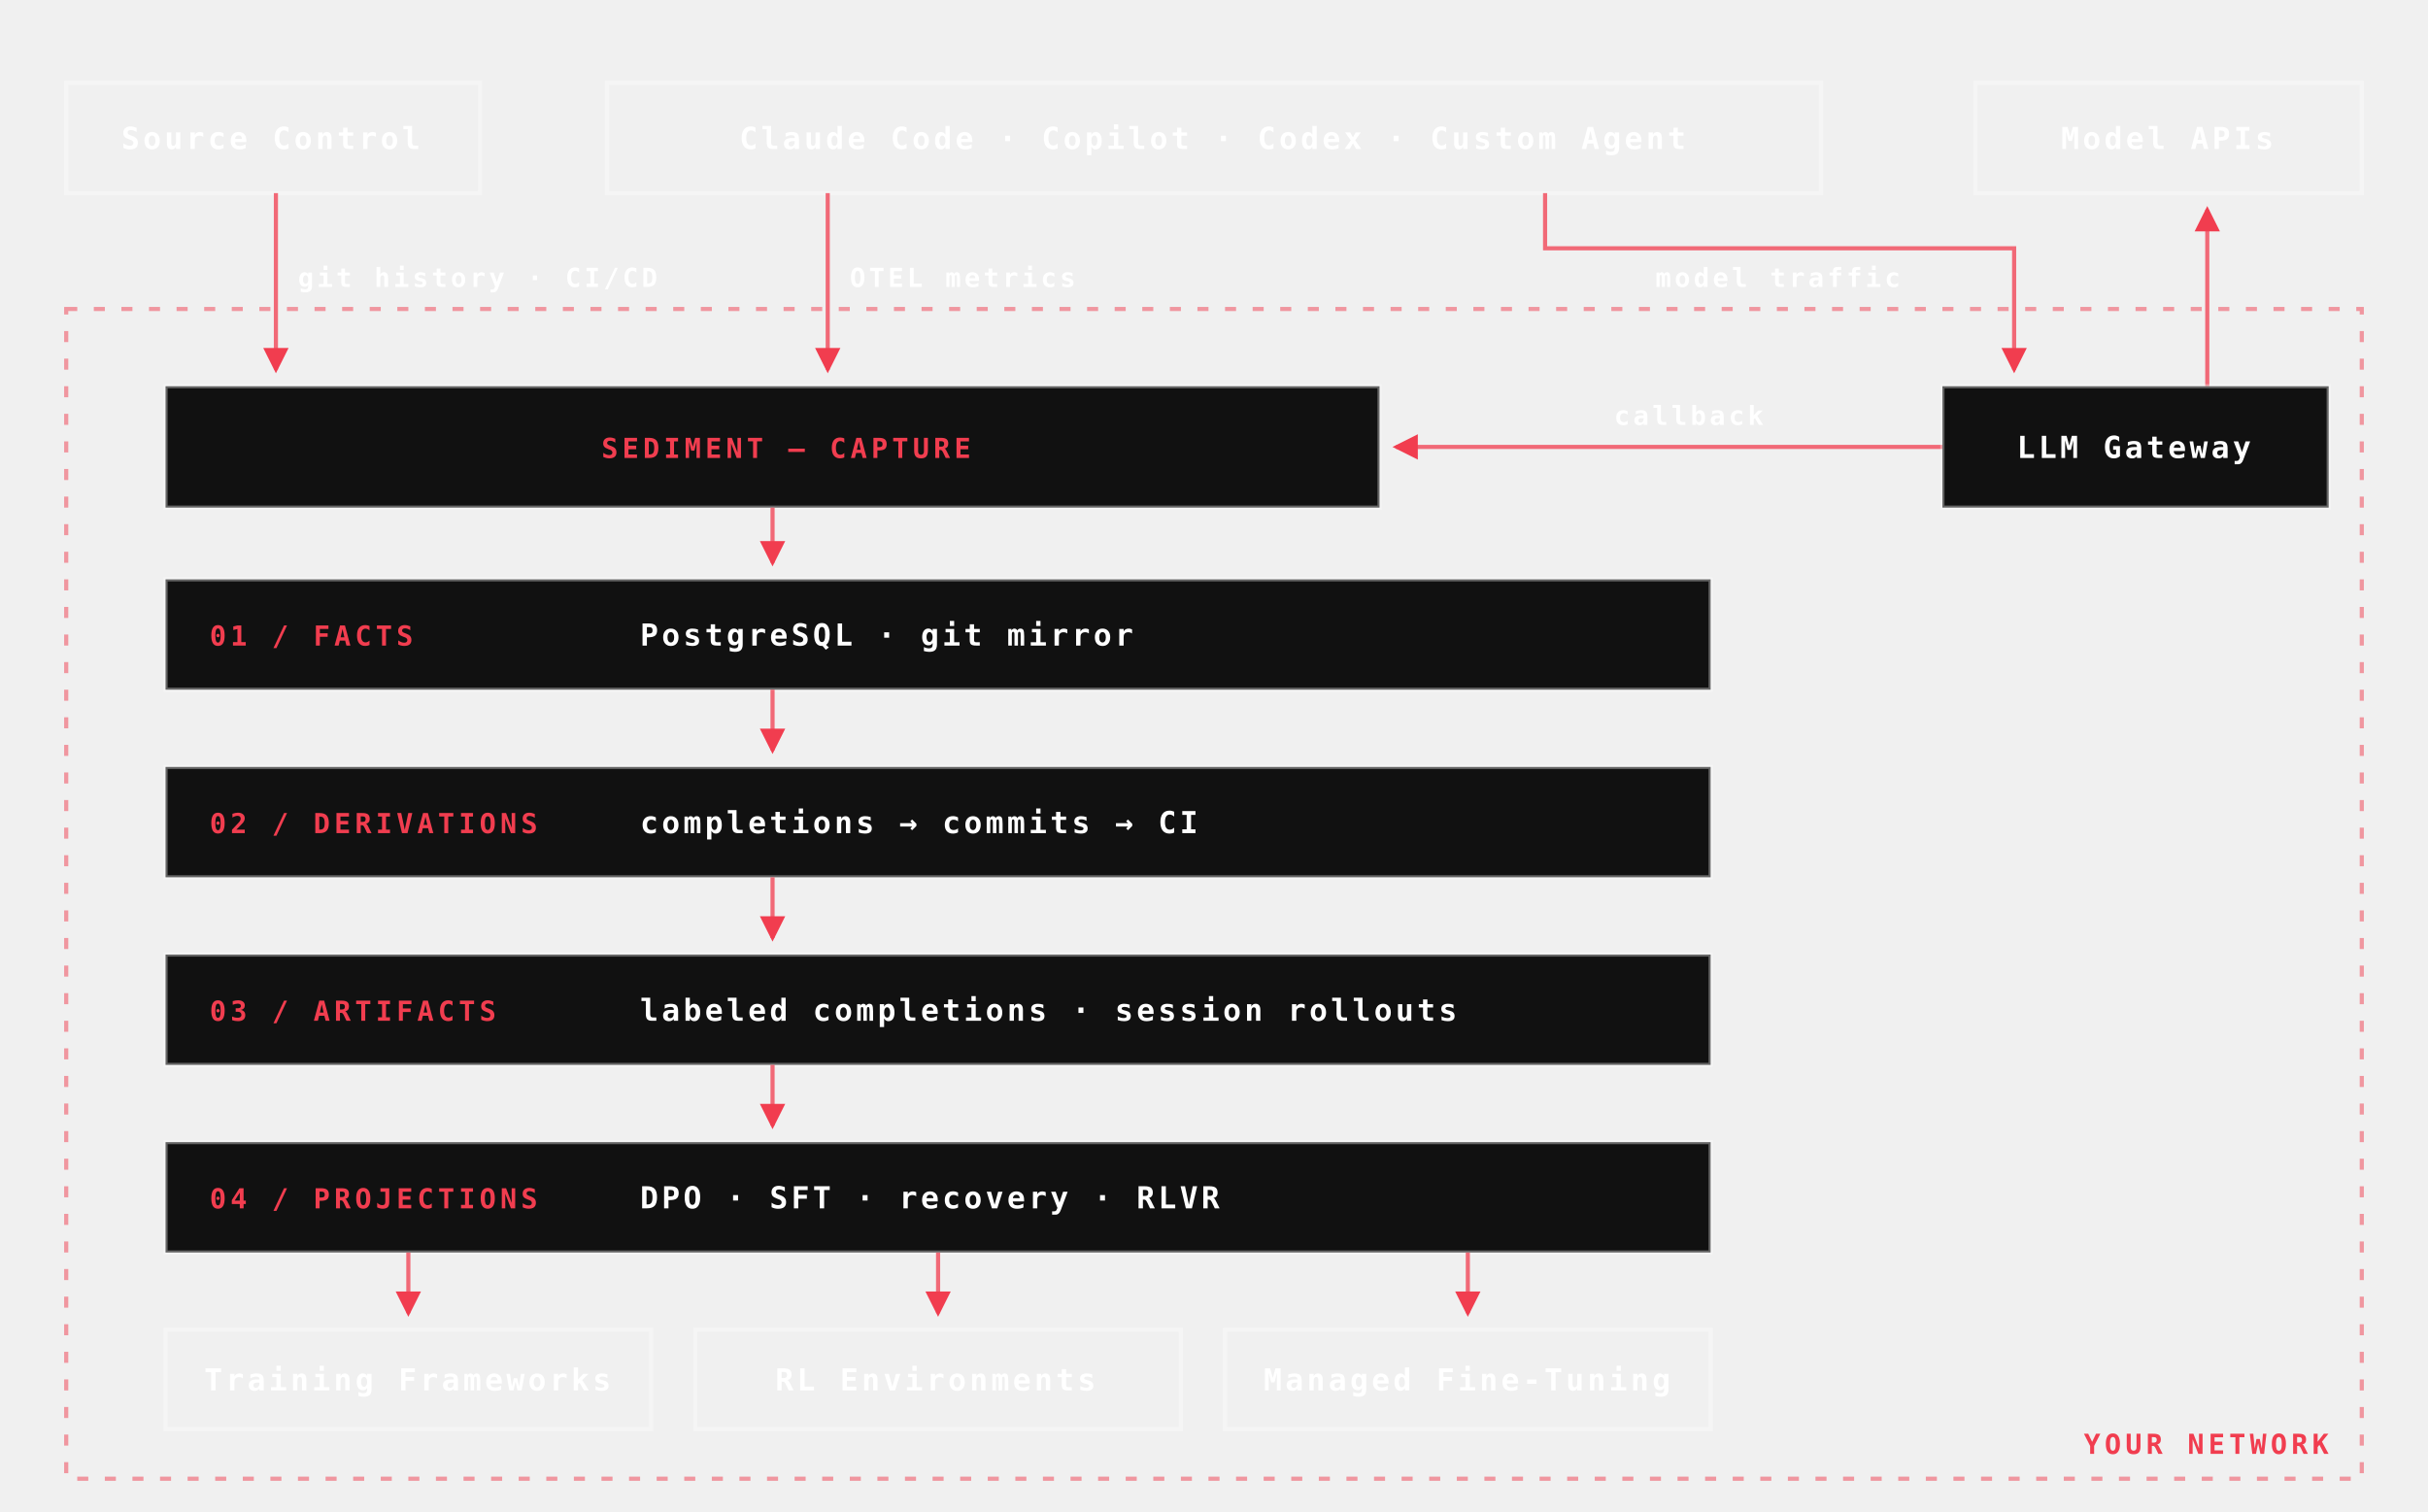
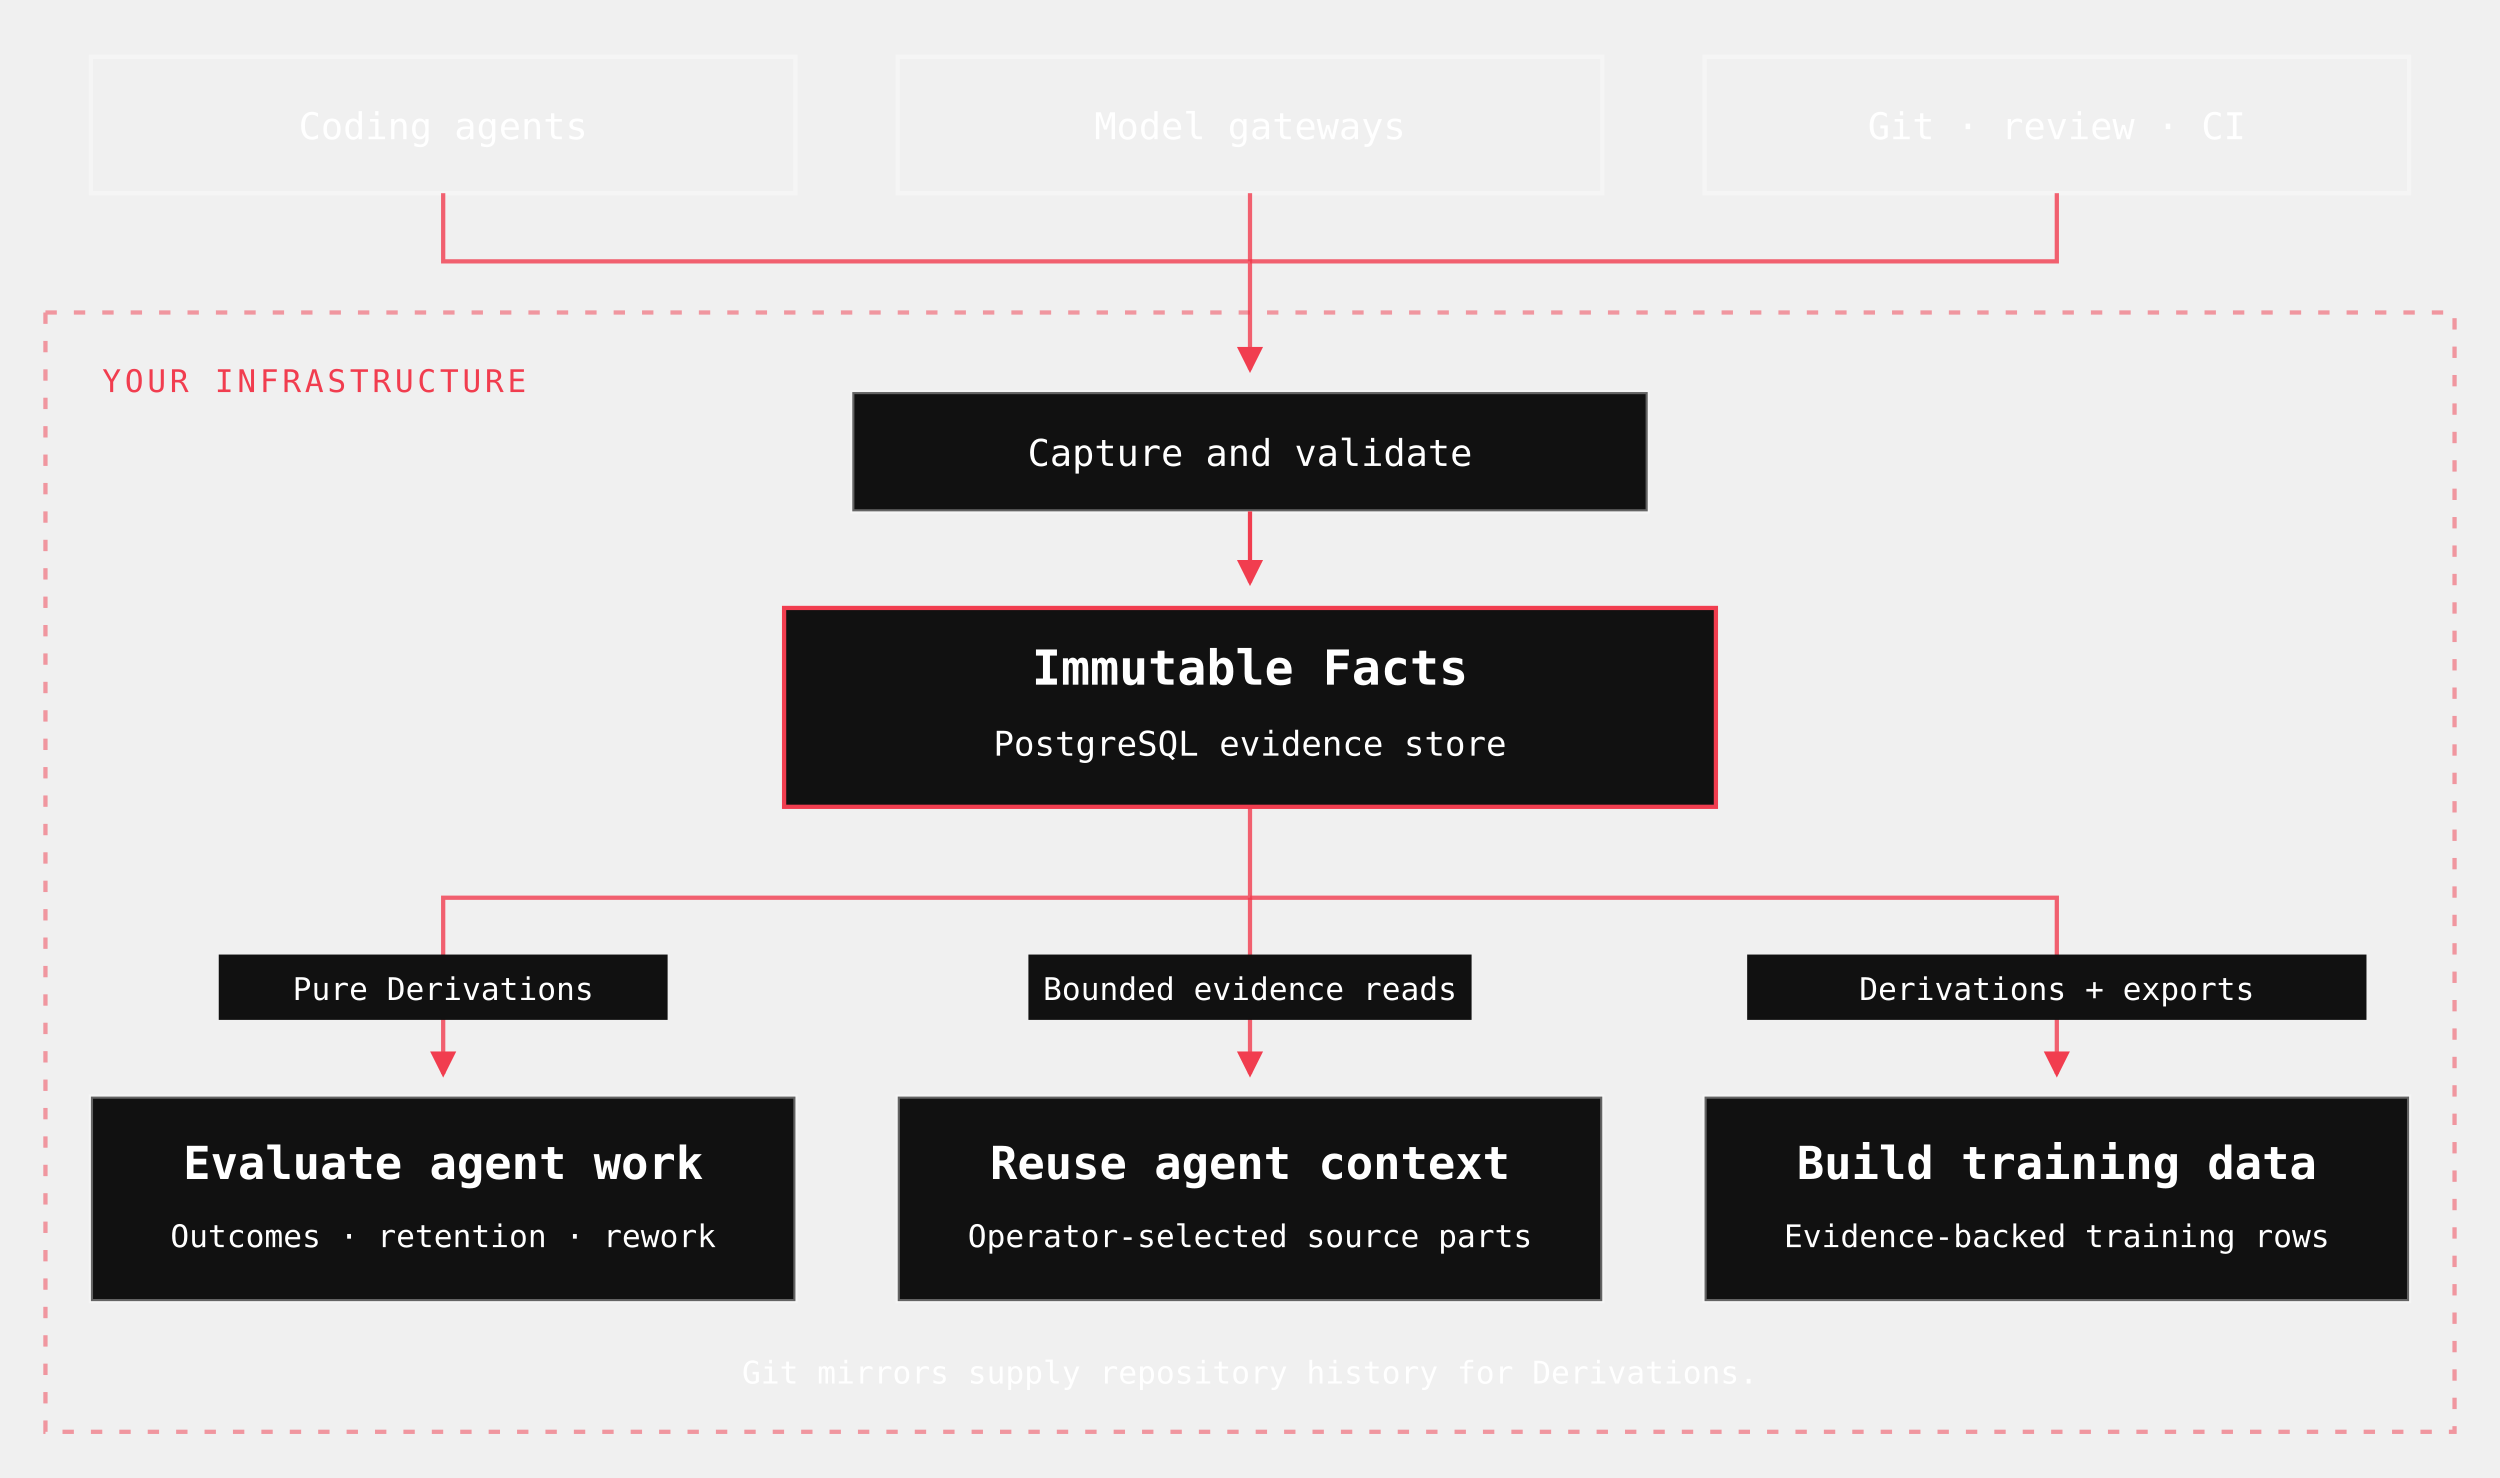
- <svg xmlns="http://www.w3.org/2000/svg" viewBox="0 0 880 548" role="img" aria-label="Data flow: Claude Code, Copilot, Codex, and custom agents send telemetry and model traffic into your network, where the LLM gateway proxies model traffic upstream. Telemetry, the gateway callback, and source-control git history and CI/CD outcomes land as facts in PostgreSQL, are derived into labeled completions and rollouts, and are projected as DPO, SFT, recovery, and RLVR exports feeding your training frameworks, RL environments, or managed fine-tuning platform.">
+ <svg xmlns="http://www.w3.org/2000/svg" viewBox="0 0 880 520" role="img" aria-label="Coding agents, model gateways, and repository events send evidence to Sediment. Immutable Facts in PostgreSQL support engineering reports, selected agent context, and training datasets on your infrastructure. Git mirrors supply history for Derivations.">
  <defs>
    <marker id="arw" viewBox="0 0 8 8" refX="6" refY="3.5" markerWidth="7" markerHeight="7" orient="auto">
      <path d="M0 0 L7 3.5 L0 7 z" fill="#F13D4F" />
    </marker>
  </defs>
-   <g font-family="IBM Plex Mono, ui-monospace, SF Mono, Menlo, monospace" font-size="11" font-weight="600" letter-spacing="1.2" stroke-width="1.5">
+   <g font-family="IBM Plex Mono, ui-monospace, SF Mono, Menlo, monospace" font-size="13" stroke-width="1.5">
    <g fill="none" stroke="#FFFFFF" stroke-opacity="0.35">
-       <rect x="24" y="30" width="150" height="40" />
-       <rect x="220" y="30" width="440" height="40" />
-       <rect x="716" y="30" width="140" height="40" />
+       <rect x="32" y="20" width="248" height="48" />
+       <rect x="316" y="20" width="248" height="48" />
+       <rect x="600" y="20" width="248" height="48" />
    </g>
-     <g fill="#FFFFFF">
-       <text x="44" y="54">Source Control</text>
-       <text x="268" y="54">Claude Code · Copilot · Codex · Custom Agent</text>
-       <text x="747" y="54">Model APIs</text>
+     <g fill="#FFFFFF" text-anchor="middle">
+       <text x="156" y="49">Coding agents</text>
+       <text x="440" y="49">Model gateways</text>
+       <text x="724" y="49">Git · review · CI</text>
    </g>
-     <path d="M 800 140 V 76" fill="none" stroke="#F13D4F" stroke-opacity="0.75" marker-end="url(#arw)" />
-     <g stroke="#F13D4F" stroke-opacity="0.75" fill="none">
-       <path d="M 300 70 V 134" marker-end="url(#arw)" />
-       <path d="M 100 70 V 134" marker-end="url(#arw)" />
-       <path d="M 560 70 V 90 H 730 V 134" marker-end="url(#arw)" />
-       <path d="M 704 162 H 506" marker-end="url(#arw)" />
+     <g fill="none" stroke="#F13D4F" stroke-opacity="0.8">
+       <path d="M156 68 V92 H440 V130" marker-end="url(#arw)" />
+       <path d="M440 68 V92" />
+       <path d="M724 68 V92 H440" />
    </g>
-     <text x="308" y="104" font-size="9.5" fill="#FFFFFF">OTEL metrics</text>
-     <text x="600" y="104" font-size="9.5" fill="#FFFFFF">model traffic</text>
-     <text x="108" y="104" font-size="9.5" fill="#FFFFFF">git history · CI/CD</text>
-     <text x="585" y="154" font-size="9.5" fill="#FFFFFF">callback</text>
-     <rect x="24" y="112" width="832" height="424" fill="none" stroke="#F13D4F" stroke-opacity="0.5" stroke-dasharray="4 6" />
-     <text x="844" y="527" text-anchor="end" font-size="10" fill="#F13D4F" letter-spacing="1.5">YOUR NETWORK</text>
-     <rect x="60" y="140" width="440" height="44" fill="#111111" stroke="#FFFFFF" stroke-opacity="0.35" />
-     <text x="218" y="166" fill="#F13D4F" font-size="10" letter-spacing="1.5">SEDIMENT — CAPTURE</text>
-     <rect x="704" y="140" width="140" height="44" fill="#111111" stroke="#FFFFFF" stroke-opacity="0.35" />
-     <text x="731" y="166" fill="#FFFFFF">LLM Gateway</text>
-     <path d="M 280 184 V 204" fill="none" stroke="#F13D4F" stroke-opacity="0.75" marker-end="url(#arw)" />
-     <rect x="60" y="210" width="560" height="40" fill="#111111" stroke="#FFFFFF" stroke-opacity="0.35" />
-     <text x="76" y="234" fill="#F13D4F" font-size="10" letter-spacing="1.5">01 / FACTS</text>
-     <text x="232" y="234" fill="#FFFFFF">PostgreSQL · git mirror</text>
-     <path d="M 280 250 V 272" fill="none" stroke="#F13D4F" stroke-opacity="0.75" marker-end="url(#arw)" />
-     <rect x="60" y="278" width="560" height="40" fill="#111111" stroke="#FFFFFF" stroke-opacity="0.35" />
-     <text x="76" y="302" fill="#F13D4F" font-size="10" letter-spacing="1.5">02 / DERIVATIONS</text>
-     <text x="232" y="302" fill="#FFFFFF">completions → commits → CI</text>
-     <path d="M 280 318 V 340" fill="none" stroke="#F13D4F" stroke-opacity="0.75" marker-end="url(#arw)" />
-     <rect x="60" y="346" width="560" height="40" fill="#111111" stroke="#FFFFFF" stroke-opacity="0.35" />
-     <text x="76" y="370" fill="#F13D4F" font-size="10" letter-spacing="1.5">03 / ARTIFACTS</text>
-     <text x="232" y="370" fill="#FFFFFF">labeled completions · session rollouts</text>
-     <path d="M 280 386 V 408" fill="none" stroke="#F13D4F" stroke-opacity="0.75" marker-end="url(#arw)" />
-     <rect x="60" y="414" width="560" height="40" fill="#111111" stroke="#FFFFFF" stroke-opacity="0.35" />
-     <text x="76" y="438" fill="#F13D4F" font-size="10" letter-spacing="1.5">04 / PROJECTIONS</text>
-     <text x="232" y="438" fill="#FFFFFF">DPO · SFT · recovery · RLVR</text>
-     <g stroke="#F13D4F" stroke-opacity="0.75" fill="none">
-       <path d="M 148 454 V 476" marker-end="url(#arw)" />
-       <path d="M 340 454 V 476" marker-end="url(#arw)" />
-       <path d="M 532 454 V 476" marker-end="url(#arw)" />
+     <rect x="16" y="110" width="848" height="394" fill="none" stroke="#F13D4F" stroke-opacity="0.5" stroke-dasharray="4 6" />
+     <text x="36" y="138" fill="#F13D4F" font-size="11" letter-spacing="1.3">YOUR INFRASTRUCTURE</text>
+     <g text-anchor="middle">
+       <rect x="300" y="138" width="280" height="42" fill="#111111" stroke="#FFFFFF" stroke-opacity="0.35" />
+       <text x="440" y="164" fill="#FFFFFF">Capture and validate</text>
+       <path d="M440 180 V205" fill="none" stroke="#F13D4F" marker-end="url(#arw)" />
+       <rect x="276" y="214" width="328" height="70" fill="#111111" stroke="#F13D4F" />
+       <text x="440" y="241" fill="#FFFFFF" font-size="17" font-weight="600">Immutable Facts</text>
+       <text x="440" y="266" fill="#FFFFFF" font-size="12">PostgreSQL evidence store</text>
    </g>
-     <g fill="none" stroke="#FFFFFF" stroke-opacity="0.35">
-       <rect x="60" y="482" width="176" height="36" />
-       <rect x="252" y="482" width="176" height="36" />
-       <rect x="444" y="482" width="176" height="36" />
+     <g fill="none" stroke="#F13D4F" stroke-opacity="0.8">
+       <path d="M440 284 V316 H156 V378" marker-end="url(#arw)" />
+       <path d="M440 316 V378" marker-end="url(#arw)" />
+       <path d="M440 316 H724 V378" marker-end="url(#arw)" />
    </g>
-     <g fill="#FFFFFF">
-       <text x="74" y="504">Training Frameworks</text>
-       <text x="281" y="504">RL Environments</text>
-       <text x="458" y="504">Managed Fine-Tuning</text>
+     <g fill="#111111">
+       <rect x="77" y="336" width="158" height="23" />
+       <rect x="362" y="336" width="156" height="23" />
+       <rect x="615" y="336" width="218" height="23" />
+     </g>
+     <g fill="#FFFFFF" font-size="11" text-anchor="middle">
+       <text x="156" y="352">Pure Derivations</text>
+       <text x="440" y="352">Bounded evidence reads</text>
+       <text x="724" y="352">Derivations + exports</text>
+     </g>
+     <g fill="#111111" stroke="#FFFFFF" stroke-opacity="0.35">
+       <rect x="32" y="386" width="248" height="72" />
+       <rect x="316" y="386" width="248" height="72" />
+       <rect x="600" y="386" width="248" height="72" />
+     </g>
+     <g fill="#FFFFFF" text-anchor="middle">
+       <text x="156" y="415" font-size="16" font-weight="600">Evaluate agent work</text>
+       <text x="156" y="439" font-size="11">Outcomes · retention · rework</text>
+       <text x="440" y="415" font-size="16" font-weight="600">Reuse agent context</text>
+       <text x="440" y="439" font-size="11">Operator-selected source parts</text>
+       <text x="724" y="415" font-size="16" font-weight="600">Build training data</text>
+       <text x="724" y="439" font-size="11">Evidence-backed training rows</text>
+       <text x="440" y="487" font-size="11">Git mirrors supply repository history for Derivations.</text>
    </g>
  </g>
</svg>
